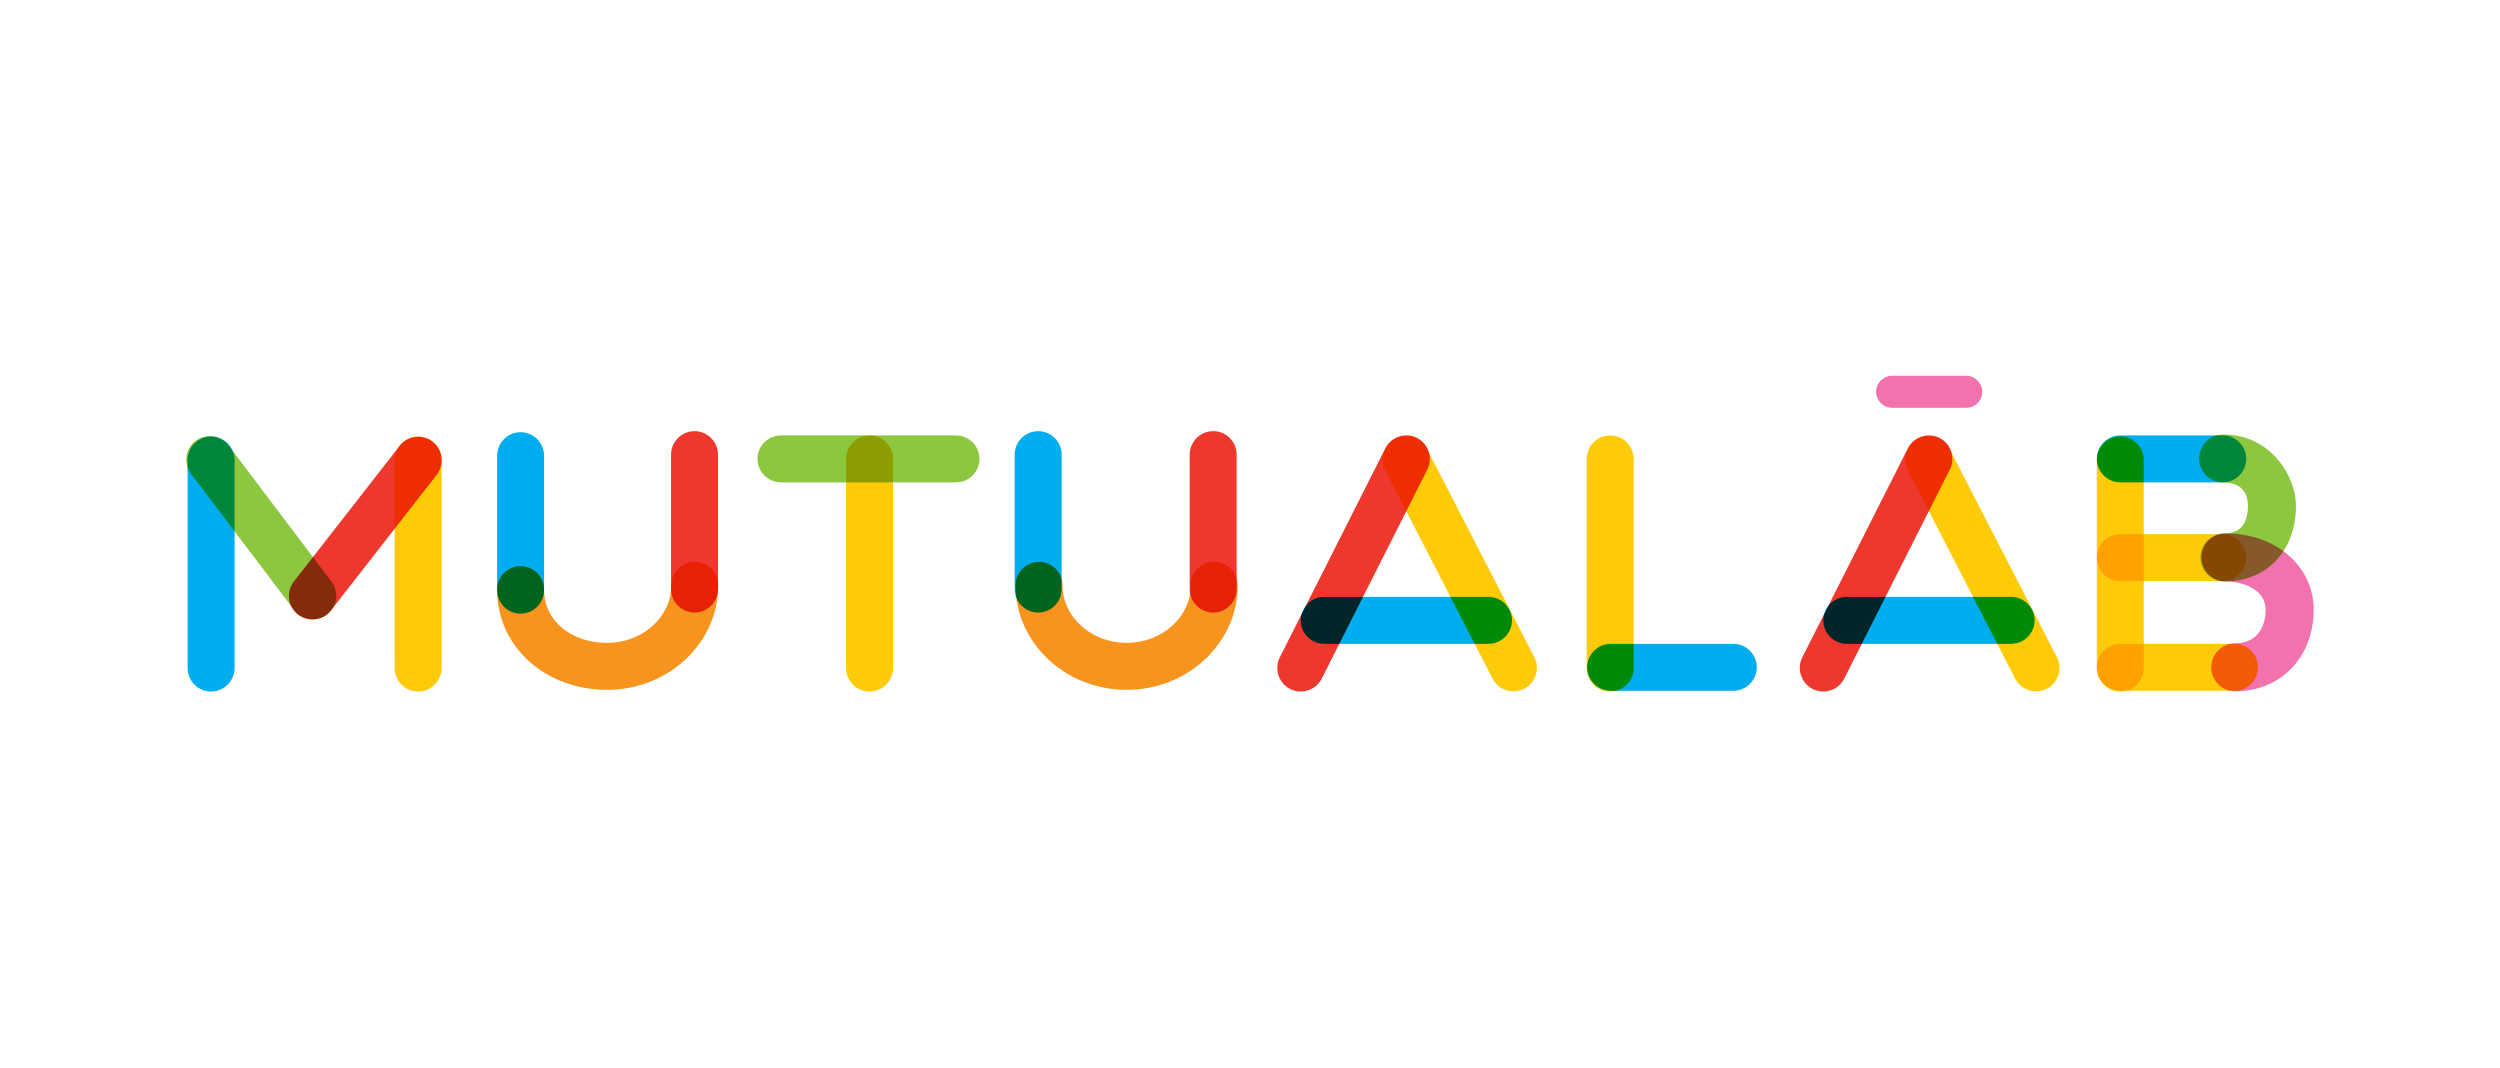
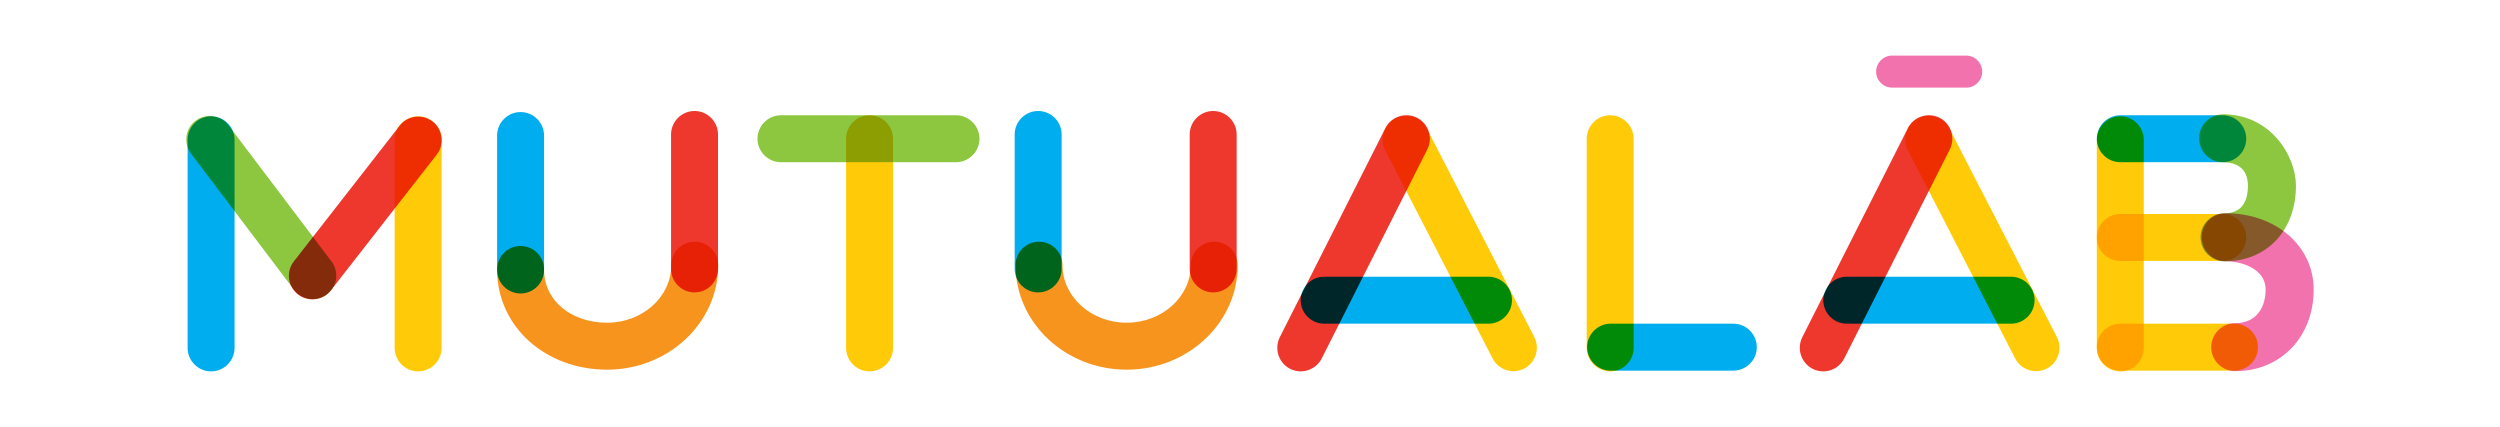
- <svg xmlns="http://www.w3.org/2000/svg" version="1.1" id="Layer_1" x="0px" y="0px" viewBox="0 0 2342.6 1000" style="enable-background:new 0 0 2342.6 1000;" xml:space="preserve">
+ <svg xmlns="http://www.w3.org/2000/svg" version="1.1" id="Layer_1" x="0px" y="0px" viewBox="0 0 2342.6 400" style="enable-background:new 0 0 2342.6 400;" xml:space="preserve">
  <style type="text/css">
	.st0{fill:#8DC63F;}
	.st1{fill:#FFCB08;}
	.st2{fill:#00ADEE;}
	.st3{fill:#EE382D;}
	.st4{fill:#F172AC;}
	.st5{fill:#F7941E;}
	path{mix-blend-mode: multiply;}
</style>
  <g>
    <g>
-       <path class="st0" d="M709.8,430L709.8,430c0-12.1,9.9-22,22-22h164c12.1,0,22,9.9,22,22v0c0,12.1-9.9,22-22,22h-164    C719.7,452,709.8,442.1,709.8,430z" />
-       <path class="st1" d="M814.8,648L814.8,648c-12.1,0-22-9.9-22-22V430c0-12.1,9.9-22,22-22h0c12.1,0,22,9.9,22,22v196    C836.8,638.1,826.9,648,814.8,648z" />
+       <path class="st0" d="M709.8,130L709.8,130c0-12.1,9.9-22,22-22h164c12.1,0,22,9.9,22,22l0,0c0,12.1-9.9,22-22,22h-164    C719.7,152,709.8,142.1,709.8,130z" />
+       <path class="st1" d="M814.8,348L814.8,348c-12.1,0-22-9.9-22-22V130c0-12.1,9.9-22,22-22l0,0c12.1,0,22,9.9,22,22v196    C836.8,338.1,826.9,348,814.8,348z" />
    </g>
    <g>
-       <path class="st2" d="M1218.8,581.3L1218.8,581.3c0-12.1,9.9-22,22-22h154c12.1,0,22,9.9,22,22v0c0,12.1-9.9,22-22,22h-154    C1228.7,603.3,1218.8,593.4,1218.8,581.3z" />
-       <path class="st3" d="M1208.7,645.5L1208.7,645.5c-10.7-5.6-14.9-18.9-9.4-29.7l99-196c5.6-10.7,18.9-14.9,29.7-9.4v0    c10.7,5.6,14.9,18.9,9.4,29.7l-99,196C1232.7,646.9,1219.4,651.1,1208.7,645.5z" />
-       <path class="st1" d="M1428,645.5L1428,645.5c-10.8,5.4-24.1,1-29.5-9.8l-100.6-195.2c-5.4-10.8-1-24.1,9.8-29.5v0    c10.8-5.4,24.1-1,29.5,9.8L1437.8,616C1443.2,626.8,1438.8,640.1,1428,645.5z" />
+       <path class="st2" d="M1218.8,281.3L1218.8,281.3c0-12.1,9.9-22,22-22h154c12.1,0,22,9.9,22,22l0,0c0,12.1-9.9,22-22,22h-154    C1228.7,303.3,1218.8,293.4,1218.8,281.3z" />
+       <path class="st3" d="M1208.7,345.5L1208.7,345.5c-10.7-5.6-14.9-18.9-9.4-29.7l99-196c5.6-10.7,18.9-14.9,29.7-9.4l0,0    c10.7,5.6,14.9,18.9,9.4,29.7l-99,196C1232.7,346.9,1219.4,351.1,1208.7,345.5z" />
+       <path class="st1" d="M1428,345.5L1428,345.5c-10.8,5.4-24.1,1-29.5-9.8l-100.6-195.2c-5.4-10.8-1-24.1,9.8-29.5l0,0    c10.8-5.4,24.1-1,29.5,9.8L1437.8,316C1443.2,326.8,1438.8,340.1,1428,345.5z" />
    </g>
    <g>
-       <path class="st0" d="M306.3,576L306.3,576c-9.7,7.2-23.6,5.2-30.8-4.5l-96.6-127.7c-7.2-9.7-5.2-23.6,4.5-30.8l0,0    c9.7-7.2,23.6-5.2,30.8,4.5l96.6,127.7C318,554.9,316,568.8,306.3,576z" />
-       <path class="st3" d="M279.2,575.9L279.2,575.9c-9.6-7.4-11.3-21.3-3.9-30.9l99.2-127.2c7.4-9.6,21.3-11.3,30.9-3.9l0,0    c9.6,7.4,11.3,21.3,3.9,30.9l-99.2,127.2C302.7,581.6,288.8,583.3,279.2,575.9z" />
-       <path class="st1" d="M391.8,648L391.8,648c-12.1,0-22-9.9-22-22V431c0-12.1,9.9-22,22-22h0c12.1,0,22,9.9,22,22v195    C413.8,638.1,403.9,648,391.8,648z" />
-       <path class="st2" d="M197.8,648L197.8,648c-12.1,0-22-9.9-22-22V431c0-12.1,9.9-22,22-22h0c12.1,0,22,9.9,22,22v195    C219.8,638.1,209.9,648,197.8,648z" />
+       <path class="st0" d="M306.3,276L306.3,276c-9.7,7.2-23.6,5.2-30.8-4.5l-96.6-127.7c-7.2-9.7-5.2-23.6,4.5-30.8l0,0    c9.7-7.2,23.6-5.2,30.8,4.5l96.6,127.7C318,254.9,316,268.8,306.3,276z" />
+       <path class="st3" d="M279.2,275.9L279.2,275.9c-9.6-7.4-11.3-21.3-3.9-30.9l99.2-127.2c7.4-9.6,21.3-11.3,30.9-3.9l0,0    c9.6,7.4,11.3,21.3,3.9,30.9L310.1,272C302.7,281.6,288.8,283.3,279.2,275.9z" />
+       <path class="st1" d="M391.8,348L391.8,348c-12.1,0-22-9.9-22-22V131c0-12.1,9.9-22,22-22l0,0c12.1,0,22,9.9,22,22v195    C413.8,338.1,403.9,348,391.8,348z" />
+       <path class="st2" d="M197.8,348L197.8,348c-12.1,0-22-9.9-22-22V131c0-12.1,9.9-22,22-22l0,0c12.1,0,22,9.9,22,22v195    C219.8,338.1,209.9,348,197.8,348z" />
    </g>
    <g>
-       <path class="st2" d="M1487.2,625.3L1487.2,625.3c0-12.1,9.9-22,22-22h115c12.1,0,22,9.9,22,22v0c0,12.1-9.9,22-22,22h-115    C1497.1,647.3,1487.2,637.4,1487.2,625.3z" />
-       <path class="st1" d="M1508.8,648L1508.8,648c-12.1,0-22-9.9-22-22V430c0-12.1,9.9-22,22-22l0,0c12.1,0,22,9.9,22,22v196    C1530.8,638.1,1520.9,648,1508.8,648z" />
+       <path class="st2" d="M1487.2,325.3L1487.2,325.3c0-12.1,9.9-22,22-22h115c12.1,0,22,9.9,22,22l0,0c0,12.1-9.9,22-22,22h-115    C1497.1,347.3,1487.2,337.4,1487.2,325.3z" />
+       <path class="st1" d="M1508.8,348L1508.8,348c-12.1,0-22-9.9-22-22V130c0-12.1,9.9-22,22-22l0,0c12.1,0,22,9.9,22,22v196    C1530.8,338.1,1520.9,348,1508.8,348z" />
    </g>
    <g>
-       <path class="st2" d="M1708.5,581.3L1708.5,581.3c0-12.1,9.9-22,22-22h154c12.1,0,22,9.9,22,22v0c0,12.1-9.9,22-22,22h-154    C1718.4,603.3,1708.5,593.4,1708.5,581.3z" />
-       <path class="st3" d="M1698.3,645.5L1698.3,645.5c-10.7-5.6-14.9-18.9-9.4-29.7l99-196c5.6-10.7,18.9-14.9,29.7-9.4v0    c10.7,5.6,14.9,18.9,9.4,29.7l-99,196C1722.4,646.9,1709.1,651.1,1698.3,645.5z" />
-       <path class="st1" d="M1917.7,645.5L1917.7,645.5c-10.8,5.4-24.1,1-29.5-9.8l-100.6-195.2c-5.4-10.8-1-24.1,9.8-29.5v0    c10.8-5.4,24.1-1,29.5,9.8L1927.5,616C1932.9,626.8,1928.5,640.1,1917.7,645.5z" />
-       <path class="st4" d="M1842.5,382.1H1773c-8.3,0-15-6.8-15-15v0c0-8.3,6.8-15,15-15h69.4c8.3,0,15,6.8,15,15v0    C1857.5,375.3,1850.8,382.1,1842.5,382.1z" />
+       <path class="st2" d="M1708.5,281.3L1708.5,281.3c0-12.1,9.9-22,22-22h154c12.1,0,22,9.9,22,22l0,0c0,12.1-9.9,22-22,22h-154    C1718.4,303.3,1708.5,293.4,1708.5,281.3z" />
+       <path class="st3" d="M1698.3,345.5L1698.3,345.5c-10.7-5.6-14.9-18.9-9.4-29.7l99-196c5.6-10.7,18.9-14.9,29.7-9.4l0,0    c10.7,5.6,14.9,18.9,9.4,29.7l-99,196C1722.4,346.9,1709.1,351.1,1698.3,345.5z" />
+       <path class="st1" d="M1917.7,345.5L1917.7,345.5c-10.8,5.4-24.1,1-29.5-9.8l-100.6-195.2c-5.4-10.8-1-24.1,9.8-29.5l0,0    c10.8-5.4,24.1-1,29.5,9.8L1927.5,316C1932.9,326.8,1928.5,340.1,1917.7,345.5z" />
+       <path class="st4" d="M1842.5,82.1H1773c-8.3,0-15-6.8-15-15l0,0c0-8.3,6.8-15,15-15h69.4c8.3,0,15,6.8,15,15l0,0    C1857.5,75.3,1850.8,82.1,1842.5,82.1z" />
    </g>
    <g>
-       <path class="st2" d="M487.8,575L487.8,575c-12.1,0-22-9.9-22-22V427c0-12.1,9.9-22,22-22h0c12.1,0,22,9.9,22,22v126    C509.8,565.1,499.9,575,487.8,575z" />
-       <path class="st3" d="M650.8,574L650.8,574c-12.1,0-22-9.9-22-22V426c0-12.1,9.9-22,22-22h0c12.1,0,22,9.9,22,22v126    C672.8,564.1,662.9,574,650.8,574z" />
+       <path class="st2" d="M487.8,275L487.8,275c-12.1,0-22-9.9-22-22V127c0-12.1,9.9-22,22-22l0,0c12.1,0,22,9.9,22,22v126    C509.8,265.1,499.9,275,487.8,275z" />
+       <path class="st3" d="M650.8,274L650.8,274c-12.1,0-22-9.9-22-22V126c0-12.1,9.9-22,22-22l0,0c12.1,0,22,9.9,22,22v126    C672.8,264.1,662.9,274,650.8,274z" />
      <g>
-         <path class="st5" d="M568.9,646.4c-57.4,0-103.1-39.9-103.1-93.9c0-12.2,9.8-22,22-22s22,9.8,22,22c0,29.7,26,49.9,59.1,49.9     s60.1-24.2,60.1-53.9c0-12.2,9.8-22,22-22s22,9.8,22,22C673.1,602.5,626.4,646.4,568.9,646.4z" />
+         <path class="st5" d="M568.9,346.4c-57.4,0-103.1-39.9-103.1-93.9c0-12.2,9.8-22,22-22s22,9.8,22,22c0,29.7,26,49.9,59.1,49.9     s60.1-24.2,60.1-53.9c0-12.2,9.8-22,22-22s22,9.8,22,22C673.1,302.5,626.4,346.4,568.9,346.4z" />
      </g>
    </g>
    <g>
-       <path class="st2" d="M972.8,574L972.8,574c-12.1,0-22-9.9-22-22V426c0-12.1,9.9-22,22-22h0c12.1,0,22,9.9,22,22v126    C994.8,564.1,984.9,574,972.8,574z" />
-       <path class="st3" d="M1136.8,574L1136.8,574c-12.1,0-22-9.9-22-22V426c0-12.1,9.9-22,22-22l0,0c12.1,0,22,9.9,22,22v126    C1158.8,564.1,1148.9,574,1136.8,574z" />
+       <path class="st2" d="M972.8,274L972.8,274c-12.1,0-22-9.9-22-22V126c0-12.1,9.9-22,22-22l0,0c12.1,0,22,9.9,22,22v126    C994.8,264.1,984.9,274,972.8,274z" />
+       <path class="st3" d="M1136.8,274L1136.8,274c-12.1,0-22-9.9-22-22V126c0-12.1,9.9-22,22-22l0,0c12.1,0,22,9.9,22,22v126    C1158.8,264.1,1148.9,274,1136.8,274z" />
      <g>
-         <path class="st5" d="M1055.7,646.4c-57.4,0-104.1-43.9-104.1-97.9c0-12.2,9.8-22,22-22s22,9.8,22,22c0,29.7,27,53.9,60.1,53.9     s60.1-24.2,60.1-53.9c0-12.2,9.8-22,22-22s22,9.8,22,22C1159.8,602.5,1113.1,646.4,1055.7,646.4z" />
+         <path class="st5" d="M1055.7,346.4c-57.4,0-104.1-43.9-104.1-97.9c0-12.2,9.8-22,22-22s22,9.8,22,22c0,29.7,27,53.9,60.1,53.9     s60.1-24.2,60.1-53.9c0-12.2,9.8-22,22-22s22,9.8,22,22C1159.8,302.5,1113.1,346.4,1055.7,346.4z" />
      </g>
    </g>
    <g>
-       <path class="st2" d="M1964.8,430L1964.8,430c0-12.1,9.9-22,22-22h96c12.1,0,22,9.9,22,22v0c0,12.1-9.9,22-22,22h-96    C1974.7,452,1964.8,442.1,1964.8,430z" />
-       <path class="st1" d="M1964.8,522.5L1964.8,522.5c0-12.1,9.9-22,22-22h96c12.1,0,22,9.9,22,22l0,0c0,12.1-9.9,22-22,22h-96    C1974.7,544.5,1964.8,534.6,1964.8,522.5z" />
-       <path class="st1" d="M1964.8,625.3L1964.8,625.3c0-12.1,9.9-22,22-22h107c12.1,0,22,9.9,22,22v0c0,12.1-9.9,22-22,22h-107    C1974.7,647.3,1964.8,637.4,1964.8,625.3z" />
-       <path class="st1" d="M1986.8,648L1986.8,648c-12.1,0-22-9.9-22-22V431c0-12.1,9.9-22,22-22l0,0c12.1,0,22,9.9,22,22v195    C2008.8,638.1,1998.9,648,1986.8,648z" />
+       <path class="st2" d="M1964.8,130L1964.8,130c0-12.1,9.9-22,22-22h96c12.1,0,22,9.9,22,22l0,0c0,12.1-9.9,22-22,22h-96    C1974.7,152,1964.8,142.1,1964.8,130z" />
+       <path class="st1" d="M1964.8,222.5L1964.8,222.5c0-12.1,9.9-22,22-22h96c12.1,0,22,9.9,22,22l0,0c0,12.1-9.9,22-22,22h-96    C1974.7,244.5,1964.8,234.6,1964.8,222.5z" />
+       <path class="st1" d="M1964.8,325.3L1964.8,325.3c0-12.1,9.9-22,22-22h107c12.1,0,22,9.9,22,22l0,0c0,12.1-9.9,22-22,22h-107    C1974.7,347.3,1964.8,337.4,1964.8,325.3z" />
+       <path class="st1" d="M1986.8,348L1986.8,348c-12.1,0-22-9.9-22-22V131c0-12.1,9.9-22,22-22l0,0c12.1,0,22,9.9,22,22v195    C2008.8,338.1,1998.9,348,1986.8,348z" />
      <g>
-         <path class="st4" d="M2094.5,647.8c-12.4,0-22.5-10.1-22.5-22.5s10.1-22.5,22.5-22.5c21,0,28.5-16.3,28.5-31.5     c0-19.4-22.4-26.5-37.5-26.5c-12.4,0-22.5-10.1-22.5-22.5s10.1-22.5,22.5-22.5c47,0,82.5,30.7,82.5,71.5     C2168,615.7,2137.1,647.8,2094.5,647.8z" />
+         <path class="st4" d="M2094.5,347.8c-12.4,0-22.5-10.1-22.5-22.5s10.1-22.5,22.5-22.5c21,0,28.5-16.3,28.5-31.5     c0-19.4-22.4-26.5-37.5-26.5c-12.4,0-22.5-10.1-22.5-22.5s10.1-22.5,22.5-22.5c47,0,82.5,30.7,82.5,71.5     C2168,315.7,2137.1,347.8,2094.5,347.8z" />
      </g>
      <g>
-         <path class="st0" d="M2084.4,544.9c-12.4,0-22.5-10.1-22.5-22.5s10.1-22.5,22.5-22.5c11.6,0,22-6,22-25.7     c0-16.2-10.2-22.1-23.2-22.1c-12.4,0-22.5-10.1-22.5-22.5s10.1-22.5,22.5-22.5c44,0,68.2,38.5,68.2,67.1     C2151.3,515.8,2124.3,544.9,2084.4,544.9z" />
+         <path class="st0" d="M2084.4,244.9c-12.4,0-22.5-10.1-22.5-22.5s10.1-22.5,22.5-22.5c11.6,0,22-6,22-25.7     c0-16.2-10.2-22.1-23.2-22.1c-12.4,0-22.5-10.1-22.5-22.5s10.1-22.5,22.5-22.5c44,0,68.2,38.5,68.2,67.1     C2151.3,215.8,2124.3,244.9,2084.4,244.9z" />
      </g>
    </g>
  </g>
</svg>
